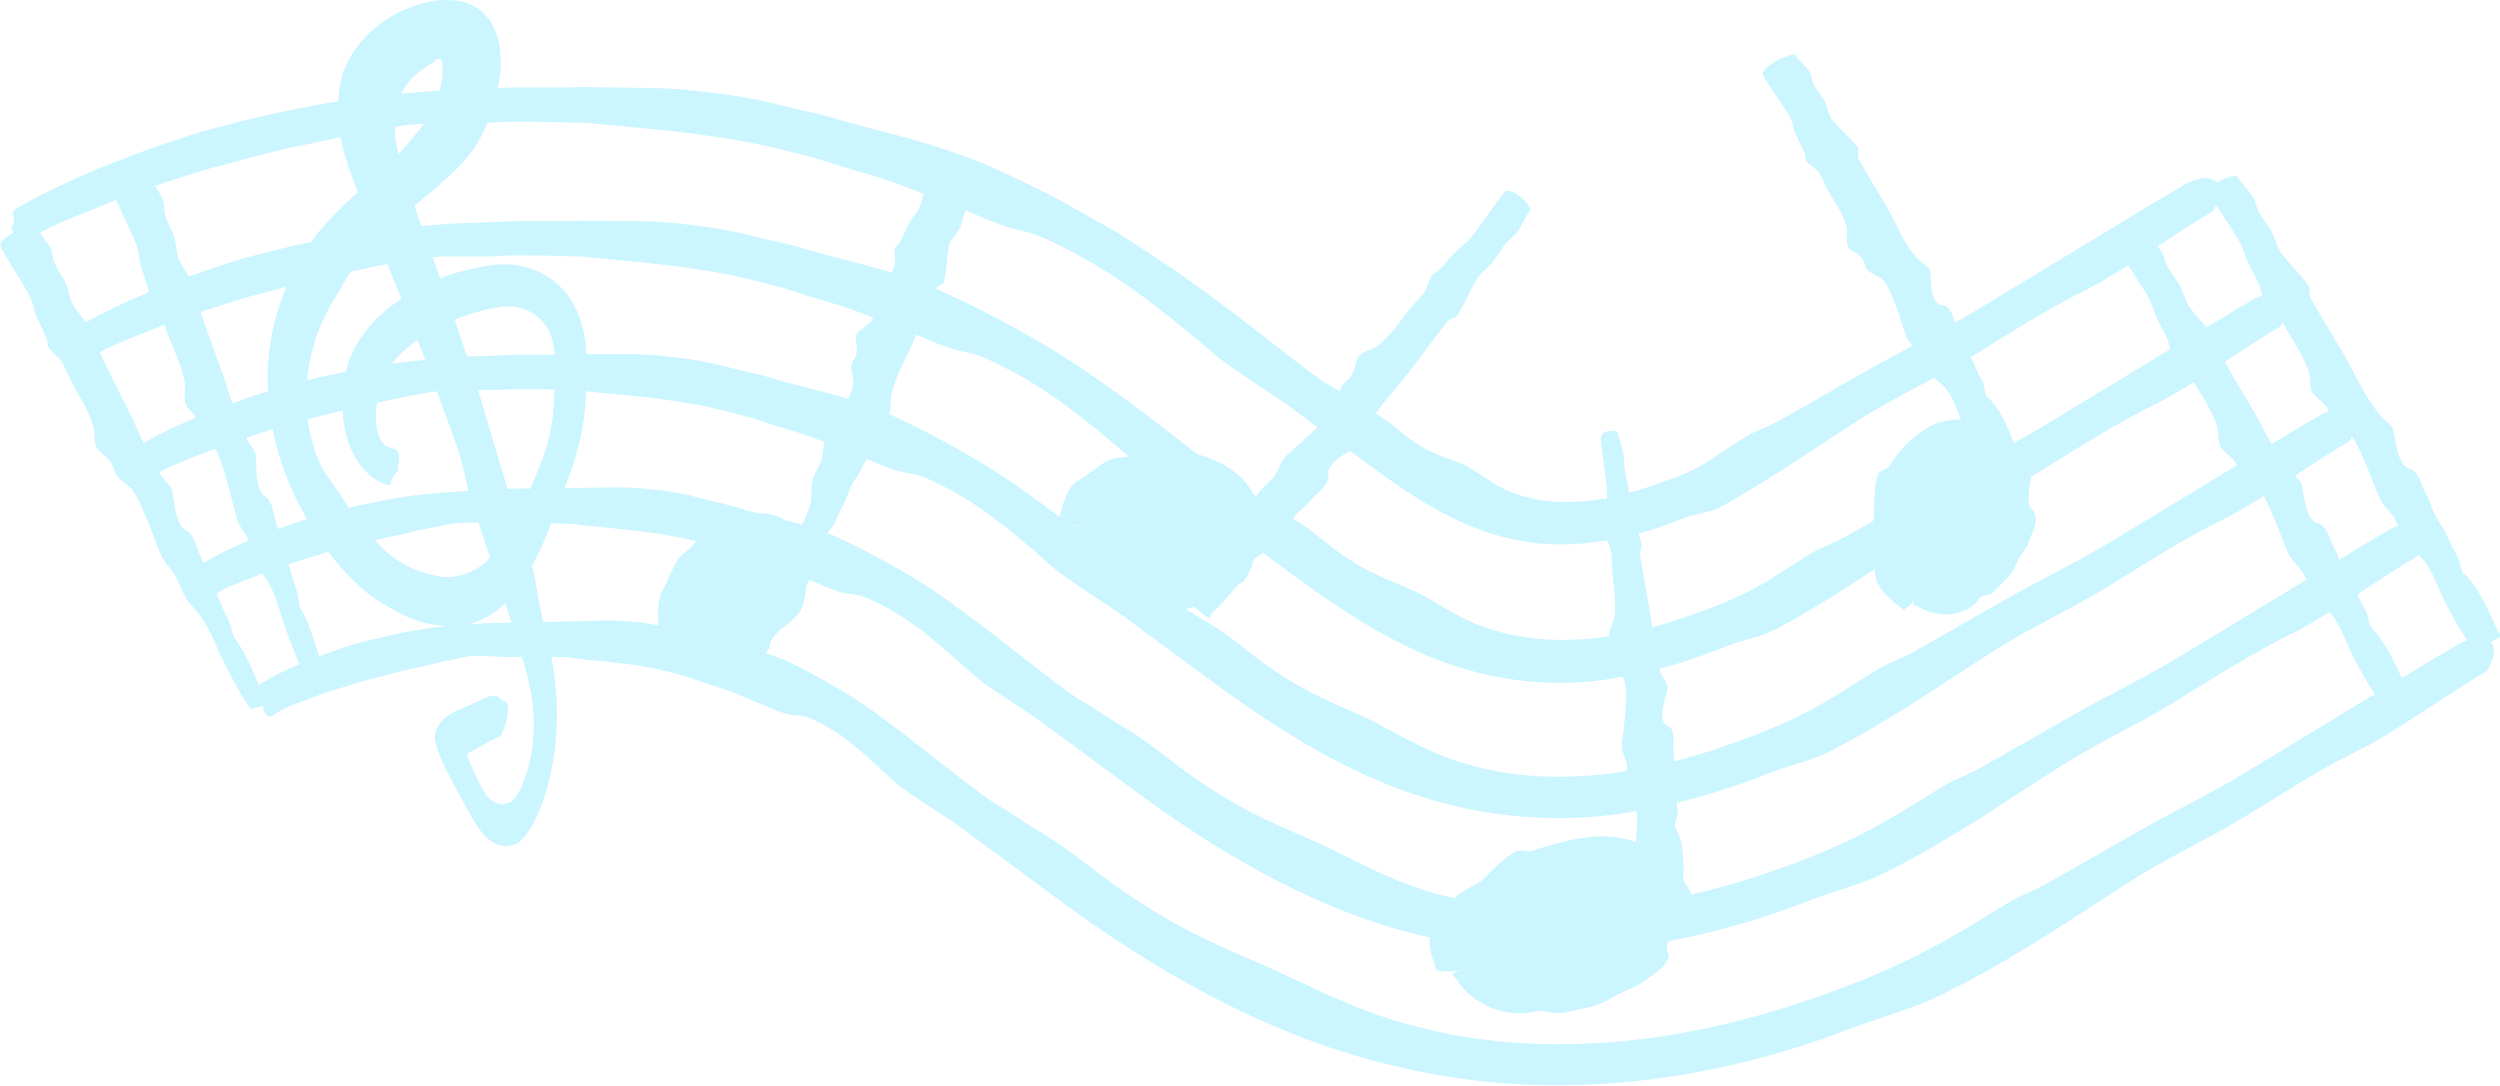
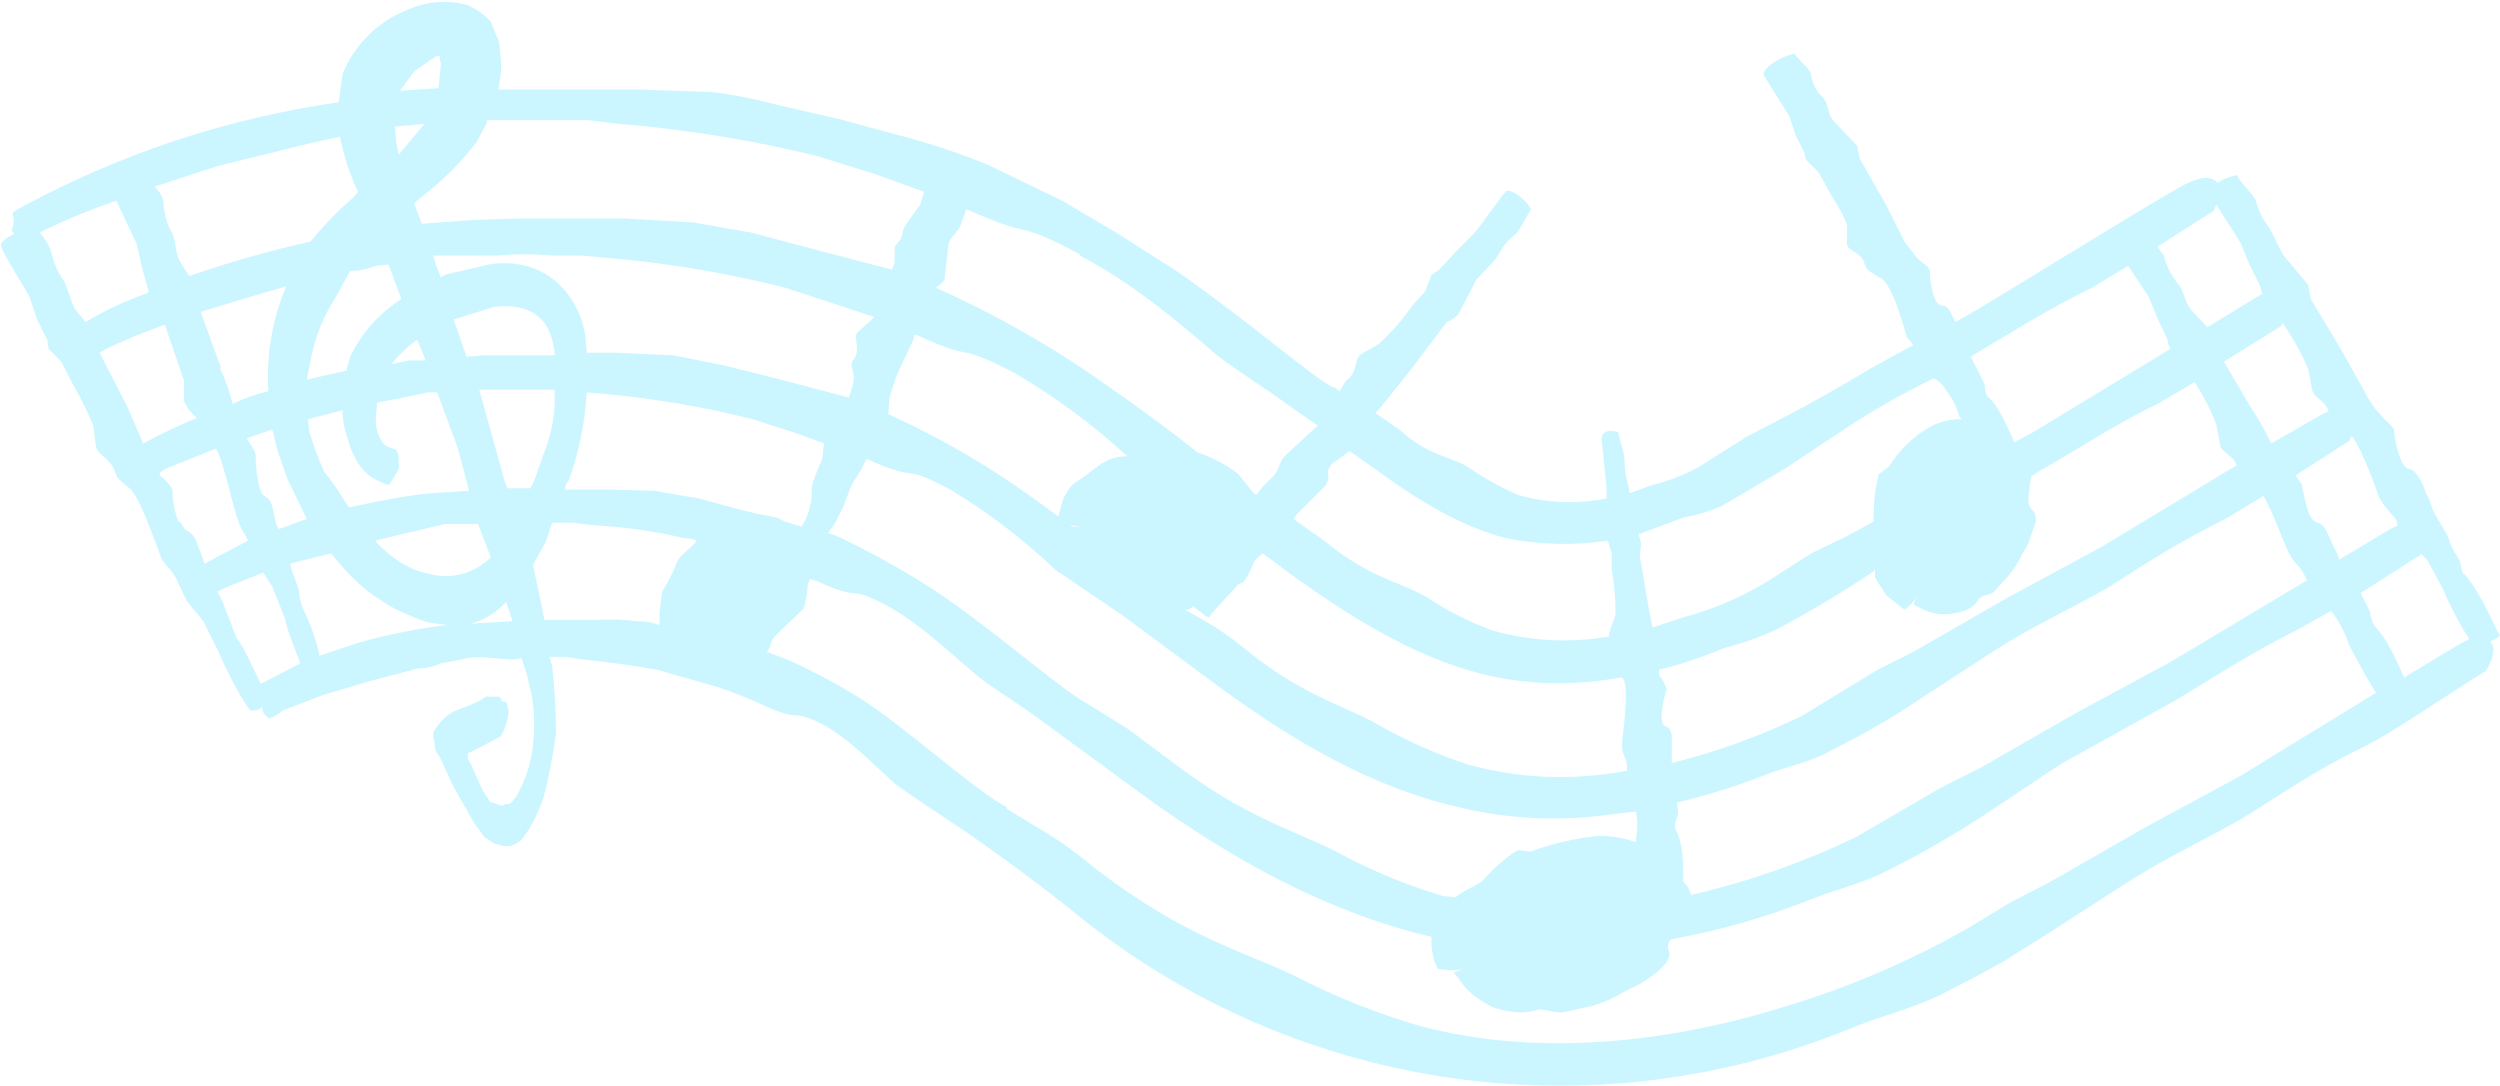
- <svg xmlns="http://www.w3.org/2000/svg" id="Layer_2" viewBox="0 0 195.62 84.93">
-   <defs>
-     <style>.cls-1{fill:#ccf6ff;}</style>
-   </defs>
-   <g id="Layer_1_copy">
-     <path class="cls-1" d="M192.81,44.94c-.33-.32-.25-.93-.48-1.33-.31-.54-.61-1.09-.85-1.67-.26-.63-.7-1.13-.99-1.75-.36-.74-.29-.9-.69-1.62-.23-.42-.35-.91-.6-1.31-.61-.99-.76-.19-1.32-1.21-.4-.73-.42-1.65-.63-2.46-.08-.3-.77-.82-1-1.09-.44-.52-.8-1.08-1.15-1.66-.67-1.12-1.21-2.31-1.88-3.43-.82-1.35-1.64-2.71-2.41-4.09-.17-.3-.02-.79-.22-1.05-.62-.82-1.36-1.56-2.01-2.37-.48-.6-.56-1.42-.99-2.05-.5-.74-.92-1.2-1.14-2.11-.13-.53-1.15-1.43-1.44-2-.62.07-1.15.29-1.54.55-.42-.5-1.41-.47-2.48.13-1.9,1.06-15.34,9.29-17.26,10.4-.25.15-.49.27-.74.41-.11-.3-.2-.61-.36-.87-.53-.85-.79-.08-1.26-.96-.34-.63-.24-1.49-.35-2.22-.04-.27-.72-.67-.93-.89-.4-.43-.73-.9-1.02-1.4-.57-.96-1-2-1.58-2.96-.7-1.16-1.41-2.32-2.06-3.51-.14-.26.08-.73-.1-.95-.56-.69-1.26-1.28-1.86-1.95-.44-.49-.42-1.25-.8-1.79-.44-.62-.84-1-.95-1.82-.07-.48-1.05-1.19-1.29-1.68-1.46.31-2.64,1.25-2.48,1.64.16.38,1.86,2.82,2.06,3.19.26.48.31,1.04.53,1.53.22.48.49.94.69,1.44.08.18,0,.46.12.6.27.31.68.51.93.83.26.34.39.76.59,1.14.53,1,1.29,1.95,1.6,3.07.13.45-.01,1,.07,1.47.1.59,1.16.58,1.4,1.61.14.6.57.56,1.06.95h.04c.89.22,1.87,4.12,2.17,4.73.15.31.31.47.47.62-1.11.58-2.22,1.17-3.33,1.8-2.43,1.37-4.93,2.86-7.21,4.1-.85.47-1.77.75-2.51,1.21l-2.28,1.46c-.42.31-.97.67-1.52.96-1.18.63-2.44,1.05-3.69,1.47-.54.19-1.11.35-1.67.51-.01-.19-.03-.39-.07-.57-.17-.75-.34-1.27-.31-2.08,0-.47-.42-1.52-.49-2.08-.72-.3-1.35.02-1.34.47.01.42.44,3.43.48,3.86.02.27.01.54,0,.81-2.38.44-4.84.47-7.07-.31-1.34-.43-2.39-1.26-3.54-1.98-1.39-.89-3.22-.86-5.57-2.95-.47-.41-1.23-.96-1.9-1.38.11-.15.21-.3.32-.45.77-1.02,1.66-1.95,2.42-2.98.93-1.24,1.85-2.49,2.82-3.7.21-.26.7-.32.86-.6.52-.87.93-1.81,1.42-2.69.37-.65,1.07-1.04,1.49-1.67.49-.72.76-1.27,1.49-1.82.42-.32.89-1.56,1.3-2.03-.49-1.05-1.75-1.75-2.06-1.37-.33.34-2.26,3.13-2.57,3.5-.4.48-.92.8-1.34,1.25-.41.45-.79.92-1.22,1.35-.16.16-.45.22-.55.41-.23.4-.33.89-.57,1.28-.26.41-.64.74-.96,1.11-.84.99-1.56,2.17-2.57,3.01-.4.35-1,.46-1.45.76-.56.37-.23,1.41-1.18,2.13-.33.25-.4.5-.46.79-.14-.09-.27-.18-.43-.28l-.15-.07c-1.48-.68-5.95-4.66-12.11-8.97-1.57-1.04-3.14-2.11-4.67-3.07-1.57-.89-3.07-1.74-4.42-2.51-2.75-1.45-5-2.43-6.03-2.91-4.84-1.87-6.13-1.99-11.08-3.37-1.68-.53-3.41-.85-5.12-1.28-1.71-.43-3.43-.73-5.16-.92-1.94-.25-3.87-.39-5.81-.38-1.93-.02-3.85-.09-5.8-.03-1.37,0-2.65,0-3.88,0-.42.02-.82.03-1.23.05.09-.46.15-.92.2-1.39l.03-.78c-.03-.31-.06-.71-.09-1.06-.04-.36-.17-.7-.26-1.06-.11-.34-.3-.65-.48-.96-.45-.55-.96-1.12-1.73-1.36-1.43-.54-3.33-.24-4.82.4-2.39,1.04-4.19,2.81-4.96,5-.25.79-.35,1.53-.39,2.25-2.82.45-6.64,1.22-10.57,2.35-5.36,1.62-10.87,3.88-14.26,5.84-1.3.73-.09.34-.75,1.8.1.05.15.15.18.28-.7.36-1.12.81-1.02,1.08.17.45,2.04,3.38,2.25,3.81.28.57.35,1.2.6,1.77.25.57.54,1.11.77,1.68.09.21.02.51.15.68.29.37.72.66.99,1.05.28.41.43.9.66,1.34.6,1.18,1.4,2.34,1.8,3.61.16.51.09,1.08.22,1.6.16.64,1.14.84,1.48,1.99.2.67.58.71,1.07,1.22l.04.02c.8.41,2.2,4.75,2.57,5.45.41.81.73.9,1.15,1.71.29.55.48,1.16.82,1.68.39.58.94,1.06,1.31,1.66.52.84.78,1.5,1.18,2.39.39.87,1.65,3.35,2.45,4.46.15.21.15-.03.74-.08.05-.05.14-.08.23-.12.13.35.19.85.62.87.17.01.62-.39.97-.56.88-.43,2-.75,3.11-1.22,1.18-.36,2.41-.78,3.68-1.13,1.3-.28,2.54-.72,3.8-.92.62-.13,1.22-.28,1.78-.43.58-.12,1.13-.23,1.65-.34,1.28-.35,2.74,0,4.09-.06.2-.02.41-.01.62-.02l.36,1.26c.14.53.26,1.08.36,1.62.28,1.63.26,3.31.02,4.67-.24,1.34-.68,2.59-1.14,3.3-.14.21-.27.37-.41.47l-.1.07-.13.03-.25.07c-.17.08-.28.06-.45.02-.16-.05-.33-.11-.49-.19-.16-.09-.32-.21-.44-.34-.08-.08-.25-.33-.4-.6-.31-.54-.65-1.29-1.06-2.2-.05-.17-.05-.17-.11-.28-.09-.11-.04-.21.01-.28l.05-.07s0-.02.05-.04l.2-.11c.27-.15.53-.29.79-.43.52-.31,1.01-.55,1.47-.77.31-.62.53-1.22.59-1.97.02-.34-.06-.69-.15-.72-.09-.07-.19,0-.27-.05-.17-.12-.26-.33-.48-.36-.2-.06-.48-.05-.78.07-.29.15-1.06.5-2.08.94-.69.27-1.63.79-1.92,1.77-.04.13-.07.27-.07.46,0,.19.06.33.1.5.08.33.19.68.35,1.04.32.73.7,1.47,1.07,2.17l.45.83.39.71c.26.47.53.97.81,1.4.14.22.27.42.42.62.16.23.31.38.45.51.28.26.53.41.77.52.24.1.45.15.67.19.22.04.4-.04.56-.08.16-.05.3-.08.42-.14.12-.07.22-.16.29-.22.71-.69,1.3-1.83,1.79-3.27.49-1.44.86-3.25.98-5.11.12-1.84.01-3.63-.26-5.3-.04-.25-.09-.47-.13-.7l1.24.03,1.36.17c1.97.2,3.88.37,5.81.77,1.15.29,1.8.47,2.44.66.62.24,1.25.47,2.37.79,1.31.4,2.5,1.05,3.76,1.5,2.93,1.32,1.72-.05,4.54,1.51,2.07,1.16,3.36,2.58,5.57,4.55.37.32,1.27.93,2.2,1.53.95.62,2.01,1.31,2.63,1.75,2.9,2.13,5.81,4.28,8.72,6.43,7.96,5.74,16.72,10.49,26.26,12.53,11.55,2.63,23.72,1.12,34.8-3.15,2.4-.9,4.96-1.57,7.2-2.69.89-.45,1.7-.86,2.63-1.37,1.02-.56,1.57-.86,2.19-1.23,1.25-.73,2.43-1.45,3.57-2.17,2.07-1.34,4.14-2.67,6.22-4.02,2.91-1.87,6.04-3.27,9-5.08,3.44-2.11,5.79-3.67,9.45-5.48,2.14-1.06,6.96-4.47,9.49-5.91.68-1.14.68-1.88.31-2.27.29-.16.7-.32.8-.53.04-.09-.18-.2-.24-.33-.6-1.3-1.51-3.41-2.57-4.45ZM186.23,39.06c.42.81.79.85,1.23,1.65.07.13.13.28.19.42-.2.08-.42.17-.63.29-.55.3-2.07,1.21-3.98,2.37-.1-.28-.17-.52-.41-.95-.23-.42-.35-.91-.6-1.31-.61-.99-.76-.19-1.32-1.21-.4-.73-.42-1.65-.63-2.46-.04-.17-.28-.4-.51-.63,1.58-1.03,3.14-2.05,4.26-2.69.09-.15.13-.27.2-.41.84,1.22,1.9,4.35,2.21,4.94ZM61.38,40.68c-.19-.13-.39-.24-.59-.31-.51-.16-1.02-.21-1.53-.22-.37-.1-.77-.2-1.21-.33-1.1-.37-2.25-.57-3.38-.88-1.12-.31-2.27-.52-3.43-.62-1.29-.15-2.58-.23-3.88-.17-1.06.02-2.12.01-3.18.04.09-.25.18-.49.28-.73.46-1.26.84-2.5,1.08-3.75.2-1.07.29-2.1.33-3.1l1.2.13c2.81.26,5.54.53,8.3,1.09,1.66.39,2.59.63,3.51.89.91.31,1.82.62,3.46,1.09.74.22,1.46.5,2.18.78-.18.57-.04.89-.3,1.54-.2.5-.53.95-.65,1.47-.13.59-.01,1.25-.16,1.83-.16.64-.39,1.1-.67,1.63-.47-.14-.92-.26-1.37-.37ZM34.02,45.04c-.68-.2-1.32-.28-2.5-.94-.68-.39-1.35-.95-1.98-1.6-.07-.07-.13-.15-.19-.22.42-.1.83-.22,1.25-.29.76-.16,1.49-.33,2.18-.51.71-.14,1.38-.27,2.01-.39.84-.21,1.74-.21,2.65-.18.32.92.61,1.82.92,2.73-.56.58-1.17,1-1.86,1.23-1.12.39-1.8.31-2.47.16ZM21.75,41.39c-.03-.12-.07-.26-.13-.43-.15-.45-.2-.94-.36-1.39-.41-1.09-.63-.37-1-1.47-.27-.79-.17-1.67-.24-2.5-.03-.31-.57-.97-.74-1.27-.01-.02-.02-.05-.03-.08.69-.23,1.38-.44,2.09-.66.1.53.21,1.06.37,1.56.12.41.22.83.36,1.22.15.39.29.77.43,1.14.48,1.23,1.01,2.23,1.52,3.1-.76.25-1.52.51-2.26.78ZM17.26,28.77c-.53-1.45-1.07-2.89-1.56-4.35,1.41-.47,2.84-.94,4.3-1.35.81-.2,1.61-.42,2.41-.63-.62,1.48-1.09,3.09-1.3,4.74-.18,1.1-.2,2.27-.13,3.42-.95.3-1.89.62-2.81.96-.3-.93-.57-1.87-.91-2.79ZM71.79,26.23c5.09,2.25,2.74.35,7.69,2.99,3.33,1.81,6.14,4.19,8.82,6.5-.56.09-1.16.06-1.72.37-.85.51-1.32,1-2.33,1.57-.3.18-.65.71-.9,1.32-.21.53-.34,1.05-.44,1.47-.74-.56-1.49-1.11-2.25-1.65-4.33-3.22-9.25-5.55-11.1-6.41.17-.22.1-.97.15-1.26.1-.58.28-1.13.49-1.66.41-1.04.98-2.01,1.39-3.05.03-.07.06-.15.09-.22.04.01.07.03.11.04ZM126.91,52.96l.03.02c.68.55,0,4.67-.04,5.33,0,.79.38.92.41,1.71,0,.1-.01.21-.02.32-4.2.67-8.52.64-12.49-.55-2.51-.68-4.57-1.87-6.8-3.06-2.73-1.5-5.8-2.15-10.35-5.78-2.12-1.72-3.12-2.21-4.87-3.3.07-.01.13,0,.2-.02.18-.06.31-.12.41-.18.03.03.05.05.08.08.32.18.81.77,1.14.81.11.01.11-.25.21-.34.6-.61,1.42-1.44,2.09-2.3.1-.05.2-.08.3-.14.37-.22.79-1.32.92-1.8.21-.18.49-.31.71-.49.91.67,1.81,1.33,2.71,2,4.33,3.15,8.99,6.12,14.27,7.41,3.18.77,6.51.97,9.76.51.44-.06.88-.15,1.32-.23ZM146.68,44.53c.03.21.06.42.09.67.04.34.38.88.82,1.37.47.48,1.01.88,1.36,1.15.62-.35.95-.92,1.17-1.43,0,0,0,0,0,0,0,0,.02,0,.02.01-.18.34-.45.75-.42,1.02.02.12.29.09.42.17.69.44,1.75.7,2.66.55.92-.13,1.68-.6,2.04-1.17.22-.35.84-.23,1.14-.53.38-.39.78-.79,1.16-1.19.43-.44.6-1.04.9-1.56.36-.64.56-.66.8-1.41.13-.44.4-.84.45-1.34.08-1.2-.58-.68-.56-1.83-.01-.53.13-1.1.2-1.72.2-.12.41-.23.61-.35,3.44-2.11,5.79-3.67,9.45-5.48.67-.33,1.62-.91,2.67-1.57.61,1.07,1.35,2.12,1.76,3.28.18.51.12,1.09.26,1.61.15.58.93.79,1.37,1.62-4.41,2.67-9.51,5.78-10.63,6.43-2.48,1.45-4.92,2.62-7.4,4.02l-7.35,4.19c-.92.51-1.95.85-2.81,1.38-.93.58-1.84,1.15-2.76,1.73-.98.61-1.96,1.18-3,1.71-2.2,1.11-4.51,1.97-6.83,2.75-1.08.37-2.19.68-3.32.97.03-.25.06-.48,0-.89-.05-.41.05-.86-.03-1.26-.2-.98-.71-.29-.84-1.29-.09-.73.29-1.55.41-2.31.04-.28-.43-.88-.54-1.16-.04-.11-.07-.22-.11-.33,1.76-.47,3.49-1.05,5.17-1.74,1.31-.52,2.78-.74,4-1.39,1.85-.98,3.81-2.17,5.72-3.39.64-.42,1.29-.84,1.93-1.25ZM84.59,41.16s0,.02,0,.03c-.24-.02-.51-.05-.74-.04-.04-.03-.08-.06-.11-.08.3.07.59.09.86.1,0,0,0,0,0,0ZM68.18,25.1c-.27.38-.79.63-1.1.99-.38.45.32,1.27-.31,2.12-.36.5-.06.8-.04,1.42l.02.04c.13.28-.07.87-.39,1.54-1.75-.54-3.06-.8-5.68-1.53-1.29-.43-2.64-.67-3.96-1.01-1.32-.35-2.66-.59-4-.72-1.51-.19-3.01-.28-4.52-.24-.77,0-1.54,0-2.31,0-.02-.42-.06-.86-.14-1.3-.22-1.35-.74-2.81-1.89-3.96-.55-.55-1.36-1.12-2.38-1.45-1-.37-2.19-.39-3.31-.21-1.1.18-2.23.43-3.34.84-.13.05-.25.12-.38.17-.12-.35-.25-.7-.37-1.05-.08-.21-.15-.42-.22-.64,1.63-.11,3.34.02,4.96-.06,1.5-.13,3-.05,4.5-.03l2.24.06,2.22.22c3.23.29,6.36.61,9.55,1.25,1.91.44,2.98.72,4.05,1.01,1.06.35,2.11.69,4,1.24,1,.3,1.98.67,2.95,1.06-.05.08-.09.17-.14.25ZM24.03,29.75c.05-.53.12-1.06.23-1.57.38-1.8,1.06-3.49,2-4.94.27-.42.66-1.17,1.14-1.97.67-.15,1.35-.29,1.98-.43.33-.06.61-.11.93-.17.37.91.74,1.82,1.1,2.72-1.03.65-2.02,1.49-2.85,2.59-.43.56-.82,1.18-1.11,1.9-.17.33-.25.77-.36,1.14,0,.02,0,.03,0,.05-.97.2-1.99.42-3.05.69ZM32.67,26.61c.2.52.4,1.03.6,1.55-.39.04-.78.08-1.19.12-.39.04-.88.1-1.41.17.54-.68,1.22-1.3,1.99-1.83ZM36.55,27.91c-.32-.97-.64-1.93-.97-2.9,1.06-.43,2.15-.74,3.17-.93,1.73-.37,3.12.26,3.92,1.35.45.58.66,1.43.72,2.32-.95,0-1.86,0-2.72,0-.95.04-1.87.08-2.79.11-.44,0-.88.02-1.32.04ZM32.19,10.93c-.3.36-.63.73-1.01,1.13-.07-.3-.14-.6-.2-.9-.08-.42-.08-.82-.09-1.22.74-.15,1.5-.22,2.28-.26,0,0,0,.01-.01.02-.32.44-.65.82-.97,1.22ZM26.9,39.13c-.21-.35-.38-.61-.54-.83-.32-.41-.46-.68-.65-.92-.17-.25-.4-.47-.62-1-.11-.26-.24-.58-.41-.99-.15-.42-.27-.95-.45-1.6-.07-.33-.11-.66-.15-.99.92-.24,1.83-.46,2.73-.68.03.71.13,1.44.36,2.2.2.75.62,1.52,1.07,2.14.49.61,1.02,1.02,1.51,1.28.74.34.79.21.84.04.03-.21.11-.49.6-1.01-.11-.21.02-.51.03-.81,0-.3.01-.58-.22-.77-.14-.1-.76-.15-1-.49-.32-.38-.55-.98-.58-1.82-.02-.42.01-.89.08-1.36.53-.12,1.08-.24,1.58-.35.83-.16,1.62-.3,2.37-.44.24-.06.49-.07.74-.1.53,1.44,1.07,2.89,1.57,4.33.38,1.1.62,2.3.9,3.44-.98.06-1.98.14-3.09.24-1.34.11-3.67.48-6.26,1.09-.15-.22-.29-.41-.41-.59ZM40.91,38.21c-.4.02-.78.03-1.18.05-.06-.19-.12-.37-.18-.56-.71-2.37-1.43-4.79-2.14-7.19.63.01,1.25.03,1.86,0,1.3-.12,2.61-.04,3.91-.02h.19c-.01.37-.03.73-.04,1.07-.06,1.44-.33,2.77-.79,4.08-.22.64-.5,1.32-.78,1.99-.09.21-.18.39-.27.6-.19,0-.39,0-.58,0ZM65.27,41.02c.2-.49.42-.99.69-1.45.3-.5.4-1.07.67-1.59.32-.62.49-.65.77-1.29.12-.27.29-.52.44-.77,0,0,.02,0,.03.01,4.37,1.94,2.4.21,6.64,2.49,3.06,1.68,5.47,3.87,8.11,6.16.97.82,4,2.71,5.28,3.63,2.56,1.88,5.13,3.78,7.7,5.67,5.54,4.01,11.54,7.63,18.25,9.19,4.05.95,8.26,1.2,12.39.68.6-.08,1.2-.19,1.8-.29.14.76.05,1.37-.03,2.18,0,.07-.01.16-.02.24-.99-.34-2-.48-2.94-.44-1.87.12-3.56.61-5.2,1.15-.35.11-.91-.16-1.24.03-.98.58-1.78,1.38-2.56,2.17-.56.59-1.57.76-2.15,1.41-.02.03-.04.05-.06.08-.31-.08-.63-.13-.94-.21-3.08-.77-5.65-2.1-8.42-3.47-3.4-1.74-7.13-2.66-12.8-7.05-1.73-1.34-2.45-1.86-3.44-2.47-.93-.58-1.87-1.12-3.2-2.02l-.15-.08c-1.59-.8-6.1-4.68-9.99-7.45-3.8-2.88-8.26-4.97-9.58-5.59-.22-.08-.4-.15-.6-.22.16-.24.43-.45.53-.7ZM132.36,69.98c-.18-.41-.45-.84-.62-1.07,0-.01-.02-.02-.02-.03.04-1.27.06-3.05-.6-4.05-.22-.34.22-.88.16-1.27-.04-.25-.07-.49-.09-.74,2.41-.59,4.78-1.34,7.09-2.26,1.67-.65,3.5-1.03,5.06-1.84,2.53-1.32,4.57-2.56,6.61-3.86,1.98-1.28,3.96-2.57,5.94-3.85,2.91-1.87,6.05-3.27,9-5.08,3.44-2.11,5.79-3.67,9.45-5.48.7-.34,1.69-.95,2.79-1.64.79,1.41,1.66,3.99,1.93,4.52.42.81.79.85,1.23,1.65.07.12.12.25.18.38-4.42,2.68-9.57,5.82-10.7,6.48-2.48,1.45-4.92,2.62-7.4,4.02l-7.42,4.23c-.95.53-2.04.91-2.96,1.46-1.01.62-2.01,1.24-3.01,1.86-1.26.76-2.47,1.43-3.74,2.07-2.72,1.34-5.56,2.38-8.42,3.3-1.44.47-2.94.86-4.45,1.21ZM180.6,28.9c.18.51.12,1.09.26,1.61.15.58.95.79,1.38,1.65-.18.07-.37.15-.56.25-.54.3-2.04,1.2-3.93,2.34-.58-1.02-1.09-2.08-1.7-3.09-.67-1.11-1.33-2.23-1.97-3.35,1.63-1.06,3.26-2.13,4.4-2.79.06-.11.09-.19.14-.29.02.04.03.07.05.11.63,1.16,1.47,2.29,1.91,3.55ZM173.15,16.54c.11-.19.17-.34.25-.5.65,1.02,1.7,2.6,1.86,2.91.3.55.43,1.17.7,1.73.27.56.58,1.09.84,1.65.1.21.05.5.19.67.03.03.06.06.09.09-.24.08-.49.19-.74.33-.52.29-1.91,1.12-3.68,2.19-.42-.48-.84-.95-1.24-1.45-.48-.6-.56-1.42-.99-2.05-.5-.74-.92-1.2-1.14-2.11-.05-.2-.24-.46-.46-.73,1.6-1.05,3.19-2.08,4.32-2.73ZM163.66,22.45c.71-.35,1.74-.98,2.86-1.69.63.98,1.42,2.18,1.56,2.44.3.55.43,1.17.7,1.73.27.56.58,1.09.84,1.65.1.21.05.5.19.67.01.02.03.03.04.05-4.44,2.69-9.64,5.86-10.78,6.53-.49.29-.97.53-1.46.8,0,0,0,0,0,0,0,0-.02-.01-.03-.02-.47-1.14-1.13-2.76-2.06-3.52-.31-.26-.15-.84-.35-1.18-.26-.46-.52-.94-.7-1.45-.07-.19-.17-.34-.27-.51,0,0,0,0,.01,0,3.44-2.11,5.79-3.67,9.45-5.48ZM131.77,40.54c.95-.38,2.06-.42,2.95-.91,1.16-.64,3.04-1.77,4.84-2.93,1.89-1.23,3.77-2.46,5.66-3.69,1.98-1.27,4.06-2.33,6.11-3.44.35.31.75.59,1.02.96.5.68.68,1.28,1,2.07.02.06.06.15.1.23-.93-.02-1.79.18-2.49.56-1.38.77-2.37,1.89-3.17,3.12-.18.25-.71.29-.83.6-.31.98-.33,2.06-.33,3.08,0,.2-.03.39-.08.59-.72.41-1.45.83-2.16,1.22-.89.49-1.86.8-2.66,1.29-.84.53-1.68,1.06-2.52,1.59-.7.46-1.47.93-2.25,1.33-1.69.87-3.47,1.52-5.25,2.13-.79.27-1.61.52-2.44.74-.06-.51-.12-1.03-.22-1.53-.25-1.36-.5-2.72-.71-4.09-.04-.3.19-.67.11-.95l-.25-.75c1.22-.33,2.41-.74,3.57-1.22ZM117.83,42.07c2.61.67,5.31.66,7.95.21.1.31.23.62.29.94.08.43.05.88.08,1.32.07,1.17.32,2.37.2,3.56-.05.48-.34.94-.44,1.42-.02.09.01.18.03.26-3.11.47-6.3.42-9.21-.52-1.93-.56-3.48-1.59-5.17-2.55-2.06-1.2-4.5-1.52-7.95-4.38-.87-.71-1.68-1.29-2.44-1.75.09-.12.17-.25.28-.36.55-.59.73-.58,1.24-1.21.3-.36.71-.64.98-1.02.67-.92-.15-.79.57-1.67.36-.44.88-.74,1.39-1.04.63.46,1.25.92,1.88,1.38,3.13,2.29,6.49,4.48,10.33,5.41ZM84.45,20.01c4.05,2.2,7.57,5.15,10.64,7.77,1.21,1,4.45,3.05,5.74,3.98.75.55,1.51,1.11,2.27,1.67-1.01.98-2.19,1.95-2.48,2.26-.6.66-.46,1.05-1.04,1.73-.4.47-.93.83-1.25,1.35,0,.02-.01.03-.02.05-.09-.06-.16-.11-.25-.16-.31-.6-.71-1.11-1.16-1.5-.97-.8-2.06-1.29-3.21-1.62-2.01-1.57-4.52-3.54-7.28-5.48-5.31-3.88-11.32-6.64-13.2-7.49.18-.2.6-.3.66-.55.2-.87.21-1.81.36-2.71.1-.66.78-1.07.97-1.7.13-.43.2-.79.36-1.14.05.02.11.04.16.06,5.81,2.57,3.08.48,8.74,3.48ZM43.42,9.56l2.53.06,2.51.24c3.65.32,7.19.69,10.8,1.41,2.17.49,3.38.8,4.59,1.12,1.2.38,2.4.76,4.54,1.38,1.32.4,2.61.89,3.89,1.4-.14.48-.25.88-.31,1.01-.21.5-.65.88-.89,1.37s-.42.98-.67,1.44c-.1.17-.39.28-.41.47-.05.41.09.87,0,1.27-.04.22-.13.42-.23.61-1.99-.63-3.49-.94-6.48-1.77-1.49-.48-3.03-.76-4.54-1.14-1.51-.39-3.05-.66-4.58-.82-1.73-.22-3.44-.34-5.16-.31-1.72,0-3.43-.06-5.15,0-1.22,0-2.36,0-3.45,0-1.09.04-2.14.09-3.19.13-1.38.02-2.77.12-4.24.25-.19-.53-.37-1.05-.56-1.58.56-.45,1.12-.9,1.7-1.41.72-.62,1.45-1.27,2.14-2.04.32-.34.73-.86,1.03-1.35.3-.49.54-.97.76-1.46.03-.08.06-.16.09-.24.07,0,.13,0,.2,0,1.69-.13,3.39-.06,5.08-.04ZM32.59,5.8c.43-.34.85-.68,1.33-.93.19-.08.05-.05.09-.08,0-.02.01-.04.03-.07.03-.05.1-.11.18-.13.08-.02.17,0,.24.07.03.03.06.07.09.12l.04.09s.02.2.03.3c.05.56-.03,1.24-.21,1.92-.98.06-1.98.14-3.02.24.29-.58.68-1.09,1.2-1.53ZM17.04,13.02c2.46-.63,4.9-1.36,7.25-1.78.81-.17,1.58-.34,2.36-.51.07.36.15.73.24,1.08.32,1.16.71,2.21,1.12,3.22-.12.11-.22.2-.35.32-.78.68-1.73,1.63-2.67,2.73-.22.27-.44.55-.66.85-1.71.36-3.57.81-5.46,1.34-1.37.42-2.75.88-4.09,1.37-.23-.38-.47-.75-.68-1.14-.38-.67-.25-1.51-.56-2.21-.36-.81-.71-1.34-.71-2.29,0-.36-.37-.92-.69-1.45,1.6-.54,3.24-1.08,4.91-1.55ZM5.04,21.94c-.45-.77-.86-1.25-.97-2.2-.04-.4-.57-.98-.96-1.5.22-.13.44-.25.64-.35,1.57-.76,3.41-1.46,5.35-2.24.45,1.06,1.43,3.1,1.56,3.46.21.6.21,1.24.4,1.84.18.59.41,1.17.57,1.77.01.05,0,.1,0,.15-1.87.78-3.55,1.58-4.9,2.34-.3-.38-.61-.76-.89-1.15-.45-.62-.43-1.48-.81-2.13ZM9.94,31.89c-.72-1.41-1.43-2.82-2.1-4.26,0-.02,0-.04-.01-.06.18-.1.35-.2.51-.28,1.33-.65,2.9-1.23,4.54-1.88.06.19.11.39.18.57.45,1.24,1.11,2.48,1.37,3.8.1.53-.03,1.1.04,1.64.06.46.51.74.86,1.25-1.57.67-2.99,1.35-4.1,2.01-.43-.93-.82-1.88-1.28-2.79ZM14.01,40.83c-.36-.76-.37-1.65-.54-2.47-.06-.31-.68-.89-.88-1.17-.05-.07-.08-.15-.13-.22.16-.1.32-.19.46-.26,1.13-.55,2.49-1.03,3.89-1.59.71.94,1.49,4.85,1.76,5.53.28.79.57.97.87,1.65-1.37.58-2.59,1.17-3.54,1.75-.05-.15-.12-.31-.22-.54-.2-.43-.31-.92-.53-1.34-.53-1.04-.66-.28-1.15-1.33ZM20.45,53.48c-.07.05-.13.08-.17.12-.53-1.23-1.19-2.71-1.88-3.61-.28-.36-.26-.91-.46-1.33-.28-.56-.55-1.12-.77-1.71-.07-.18-.16-.34-.24-.5.19-.13.4-.26.57-.34.88-.43,1.95-.81,3.04-1.23.25.37.51.73.69,1.13.42.89.6,1.58.9,2.52.2.65.76,2.18,1.3,3.44-1.17.5-2.21,1.01-2.99,1.52ZM27.87,50.36c-.98.3-1.96.64-2.9.99-.37-1.25-.84-2.71-1.41-3.65-.24-.39-.15-.93-.3-1.37-.21-.59-.41-1.18-.56-1.78-.03-.13-.09-.26-.13-.39,1.02-.33,2.05-.66,3.12-.97.03.05.09.13.12.17,1.57,1.96,2.69,2.94,3.75,3.63,1.06.63,2.17,1.39,3.82,1.79.49.1.98.18,1.47.22-1.51.13-4.21.61-6.98,1.36ZM36.7,48.85s.02,0,.02,0c.96-.3,1.94-.77,2.82-1.65.01.03.02.06.03.09.15.48.29.95.44,1.43-.28.01-.56.02-.83.03-.81-.01-1.63.04-2.48.1ZM49.77,48.68c-1.08-.12-2.15-.17-3.24-.1-1.08.04-2.14.02-3.22.09-.28,0-.53,0-.8,0-.08-.37-.16-.74-.24-1.11-.24-1.1-.36-2.27-.64-3.3.32-.58.62-1.18.89-1.79.22-.51.41-1.01.61-1.52l1.6.04,1.65.19c2.39.23,4.71.45,7.06.93.38.09.71.17,1.01.25-.03.04-.07.09-.1.13-.42.58-1.05.78-1.44,1.49-.45.84-.64,1.47-1.17,2.43-.15.3-.25.93-.26,1.57,0,.33.02.66.04.96-.57-.12-1.15-.21-1.74-.26ZM175.1,60.82c-2.48,1.45-4.92,2.62-7.4,4.02l-7.49,4.27c-.99.55-2.13.96-3.11,1.55-1.09.67-2.17,1.33-3.25,1.99-1.55.91-2.97,1.68-4.49,2.43-3.24,1.57-6.61,2.8-10.01,3.86-9,2.81-19.25,3.82-28.31,1.43-3.66-.87-6.73-2.32-10.05-3.88-4.07-1.99-8.47-3.16-15.24-8.32-2.13-1.62-2.76-2.09-3.84-2.76-.97-.61-1.94-1.18-3.3-2.1l-.15-.08c-1.63-.84-6.14-4.69-9.28-6.94-3.01-2.35-6.67-4.1-7.74-4.63-.59-.23-1.08-.4-1.52-.54.52-.62.1-.75.77-1.47.51-.58,1.25-.94,1.93-1.82.26-.34.44-1.47.47-1.95,0-.01,0-.02,0-.03.08-.15.16-.3.24-.47.21.08.41.18.62.25,3.65,1.63,2.06.08,5.59,2,2.56,1.42,4.41,3.23,6.84,5.36.84.73,3.77,2.54,5.05,3.46,2.73,2.01,5.47,4.03,8.21,6.05,6.74,4.87,14.12,9.06,22.24,10.86-.02.23-.02.47,0,.73.1.69.37,1.38.53,1.83,1.01.24,1.88.04,2.56-.19,0,0,0,0,0,0,0,0,.01.01.02.02-.5.13-1.15.26-1.34.47-.08.1.26.28.34.42.43.8,1.47,1.72,2.73,2.22,1.24.52,2.61.52,3.52.27.55-.16,1.26.24,1.88.14.82-.12,1.59-.31,2.4-.49.88-.22,1.54-.68,2.29-1.06.92-.48,1.18-.43,1.99-1.06.46-.36,1.07-.68,1.44-1.16.81-1.13-.23-.87.36-1.87,3.71-.68,7.36-1.75,10.89-3.13,2.04-.77,4.23-1.3,6.13-2.27,1.4-.7,3.14-1.67,4.15-2.27,1.16-.68,2.26-1.36,3.34-2.04,2.03-1.31,4.05-2.62,6.08-3.93,2.91-1.87,6.04-3.27,9-5.08,3.44-2.11,5.79-3.67,9.45-5.48.66-.33,1.59-.89,2.62-1.54.09.1.19.18.27.29.57.81.81,1.48,1.22,2.39.32.72,1.24,2.54,2.07,3.74-4.43,2.69-9.62,5.85-10.76,6.51ZM187.93,53.05c-.59-1.28-1.38-2.96-2.3-3.86-.33-.32-.25-.93-.48-1.33-.25-.44-.48-.89-.69-1.35,1.73-1.13,3.48-2.29,4.7-2.98.03-.05.04-.09.07-.14.18.17.36.35.51.55.57.81.81,1.48,1.22,2.39.32.73,1.26,2.59,2.1,3.78-.22.08-.46.18-.7.31-.59.33-2.3,1.35-4.43,2.64Z" />
-   </g>
+ <svg xmlns="http://www.w3.org/2000/svg" viewBox="0 0 195.6 84.9">
+   <path d="M192.8 45c-.3-.4-.2-1-.5-1.4q-.5-.7-.8-1.7l-1-1.7c-.4-.8-.3-1-.7-1.6q-.2-.8-.6-1.3c-.6-1-.8-.2-1.3-1.2q-.5-1.2-.6-2.5c-.1-.3-.8-.8-1-1.1q-.7-.7-1.2-1.7l-1.9-3.4-2.4-4-.2-1.1-2-2.4-1-2q-.8-1-1.1-2.2c-.2-.5-1.2-1.4-1.5-2q-.9.2-1.5.6-.7-.8-2.5.1c-2 1-15.3 9.3-17.3 10.4l-.7.4-.4-.8c-.5-.9-.8-.1-1.2-1q-.4-1-.4-2.2c0-.3-.7-.7-1-1l-1-1.3-1.5-3-2-3.5-.2-1-1.8-1.9c-.5-.5-.4-1.2-.8-1.8q-.8-.7-1-1.8c0-.5-1-1.2-1.3-1.7-1.4.3-2.6 1.3-2.4 1.7l2 3.2.5 1.5.7 1.4q0 .4.2.6l.9.9.6 1.1c.5 1 1.3 2 1.6 3v1.5c.1.6 1.2.6 1.4 1.6.2.6.6.6 1.1 1 1 .2 2 4.1 2.2 4.7l.5.6-3.3 1.8q-3.8 2.3-7.3 4.1l-2.5 1.3-2.2 1.4-1.6 1q-1.7.9-3.7 1.4l-1.6.6-.1-.6q-.3-1-.3-2c0-.6-.4-1.6-.5-2.2q-1.2-.3-1.3.5l.4 3.9v.8q-3.6.7-7-.3-2-.9-3.6-2c-1.4-1-3.2-.9-5.5-3l-2-1.4.4-.4 2.4-3 2.8-3.7q.5-.2.9-.6l1.4-2.7 1.5-1.6c.5-.8.7-1.3 1.5-1.9.4-.3.9-1.5 1.3-2-.5-1-1.8-1.7-2-1.4-.4.4-2.3 3.2-2.7 3.5l-1.3 1.3-1.2 1.3-.6.4-.5 1.3-1 1.1q-1.1 1.6-2.6 3l-1.4.8c-.6.4-.2 1.4-1.2 2.1l-.5.8-.4-.3h-.1c-1.5-.7-6-4.7-12.1-9l-4.7-3-4.4-2.6-6-2.9c-4.9-1.9-6.2-2-11.1-3.4l-5.2-1.2q-2.6-.7-5.1-1L49.9 7H39l.2-1.4v-.8l-.1-1q0-.6-.3-1.1l-.4-1Q37.7.9 36.6.4a7 7 0 0 0-4.8.4 9 9 0 0 0-5 5L26.5 8a74 74 0 0 0-24.8 8.2c-1.4.7-.2.4-.8 1.8l.2.3q-1.2.6-1 1c.1.5 2 3.5 2.2 3.9l.6 1.8.8 1.6.1.7 1 1 .7 1.4q1 1.7 1.8 3.6l.2 1.6c.1.7 1.1.9 1.5 2 .2.7.5.7 1 1.2.9.5 2.3 4.8 2.6 5.5s.8.9 1.2 1.7l.8 1.7 1.3 1.6 1.2 2.4c.4 1 1.6 3.4 2.4 4.5q.1.2.8 0l.2-.2q0 .6.6.9.4-.1 1-.6l3.1-1.2 3.7-1.1 3.8-1q.9 0 1.8-.4l1.6-.3c1.3-.4 2.8 0 4.1 0l.6-.1.4 1.2.4 1.7a14 14 0 0 1 0 4.6 10 10 0 0 1-1.2 3.3l-.4.5-.2.1h-.3q-.1.2-.4.1l-.5-.2q-.3 0-.4-.3l-.4-.6-1-2.2-.2-.3V59l.1-.1.2-.1.8-.4 1.5-.8q.5-.9.6-2l-.2-.7h-.3q-.1-.4-.4-.4H38q-.4.4-2.1 1-1.2.4-2 1.8v.4l.1.5q0 .6.4 1l1 2.2.5.9.4.7.8 1.4.8 1.1.8.5.7.2h.5l.5-.2.3-.2q1-1.1 1.8-3.3.6-2.2 1-5.1 0-2.7-.3-5.3l-.2-.7h1.3l1.3.2q3 .3 5.8.8l4.9 1.4q2 .7 3.7 1.5c3 1.3 1.7 0 4.6 1.5 2 1.2 3.3 2.6 5.5 4.6l2.2 1.5 2.7 1.8q4.4 3 8.7 6.4a60 60 0 0 0 61 9.4c2.4-1 5-1.6 7.2-2.7l2.7-1.4 2.2-1.2 3.5-2.2 6.2-4c3-1.9 6-3.3 9-5 3.5-2.2 5.8-3.8 9.5-5.6 2.1-1 7-4.4 9.5-5.9q1-1.7.3-2.3.6-.2.8-.5l-.2-.3c-.6-1.3-1.6-3.4-2.6-4.5Zm-6.6-6c.5.9.8 1 1.3 1.7l.1.4-.6.3-4 2.4q0-.3-.4-1l-.6-1.3c-.6-1-.7-.2-1.3-1.2q-.4-1.1-.6-2.4l-.5-.7 4.2-2.7.2-.4c.9 1.2 2 4.4 2.2 5ZM61.4 40.8l-.6-.3-1.5-.3-1.3-.3-3.3-.9-3.5-.6-3.8-.1h-3.2q0-.4.3-.7a24 24 0 0 0 1.4-6.9l1.2.1a77 77 0 0 1 11.8 2l3.4 1.1 2.2.8c-.2.6 0 .9-.3 1.5l-.6 1.5c-.2.6 0 1.3-.2 1.8q-.2 1-.7 1.7zM34 45c-.7-.2-1.3-.2-2.5-.9q-1-.6-2-1.6l-.1-.2 1.2-.3 4.2-1h2.6l1 2.6A5 5 0 0 1 34 45m-12.2-3.6-.2-.4-.3-1.4c-.4-1.1-.7-.4-1-1.5q-.3-1.2-.3-2.5c0-.3-.5-1-.7-1.3l2-.7.4 1.6.4 1.2.4 1.1 1.5 3.1zm-4.5-12.6-1.6-4.4 4.3-1.3 2.4-.7a18 18 0 0 0-1.4 8.2q-1.6.4-2.8 1-.4-1.6-1-2.8m54.5-2.6c5 2.3 2.7.4 7.7 3a51 51 0 0 1 8.8 6.5q-1 0-1.7.4c-.9.5-1.3 1-2.3 1.6q-.5.3-1 1.3l-.4 1.4-2.2-1.6a66 66 0 0 0-11.1-6.4l.1-1.3.5-1.6 1.4-3v-.3zM126.9 53c.7.5 0 4.7 0 5.3 0 .8.4 1 .4 1.7v.3q-6.4 1.2-12.5-.5-3.6-1.2-6.8-3c-2.7-1.6-5.8-2.2-10.3-5.8-2.2-1.8-3.2-2.3-5-3.3h.3l.4-.3v.1c.4.2.9.8 1.2.8l.2-.3 2.1-2.3.3-.1c.4-.3.8-1.4 1-1.8l.6-.5 2.7 2c4.4 3.1 9 6 14.3 7.4q4.8 1.2 9.8.5zm19.8-8.5v.7l.9 1.4 1.4 1.1q.8-.5 1.1-1.4l-.4 1 .4.2a4 4 0 0 0 2.7.5q1.5-.2 2-1.1c.3-.4.9-.3 1.2-.6l1.1-1.2q.6-.7 1-1.5c.3-.7.5-.7.7-1.4l.5-1.4c0-1.2-.6-.6-.6-1.8l.2-1.7.6-.4c3.5-2 5.8-3.6 9.5-5.4l2.7-1.6q1 1.5 1.7 3.3l.3 1.6c.1.6 1 .8 1.3 1.6l-10.6 6.4-7.4 4-7.3 4.2-2.8 1.4L141 56a52 52 0 0 1-10.2 3.7v-2.2c-.2-1-.7-.3-.8-1.3q0-1 .4-2.3-.2-.6-.6-1.1v-.4q2.5-.6 5.1-1.7 2-.5 4-1.4a84 84 0 0 0 7.7-4.6Zm-62.1-3.3h-.7l-.2-.1zM68.2 25l-1.1 1c-.4.4.3 1.3-.3 2.1-.4.5 0 .8 0 1.4q0 .6-.4 1.6l-5.7-1.5-4-1-4-.8-4.5-.2h-2.3l-.1-1.3a7 7 0 0 0-2-4 6 6 0 0 0-2.3-1.4q-1.6-.5-3.3-.2l-3.4.8-.3.2-.4-1-.2-.7h5q2.2-.2 4.4 0h2.3l2.2.2a88 88 0 0 1 13.6 2.3l7 2.3zM24 29.7l.3-1.5q.5-2.7 2-5l1.1-2q1 0 2-.4l1-.1 1 2.7a11 11 0 0 0-4 4.5l-.3 1.1zm8.7-3 .6 1.5H32l-1.4.3q.8-1 2-1.9Zm3.8 1.2-1-2.9 3.2-1q2.8-.3 4 1.4.6 1 .7 2.4h-5.5zm-4.3-17-1 1.2-.2-1-.1-1.2 2.3-.2zm-5.3 28.2-.5-.8-.7-1q-.3-.2-.6-1l-.4-1-.5-1.5-.1-1 2.7-.7q0 1.1.4 2.2.3 1.2 1 2.2.7.9 1.6 1.2c.7.4.7.2.8 0l.6-1V36q0-.5-.2-.8c-.1-.1-.8-.2-1-.5a3 3 0 0 1-.6-1.8l.1-1.4 1.6-.3 2.4-.5h.7l1.6 4.3.9 3.4-3.1.2q-2.2.2-6.3 1.1zm14-.9h-1.2l-.2-.5-2-7.2h5.9v1q-.1 2.2-.9 4.1l-.7 2-.3.6zM65.3 41l.7-1.4.6-1.6.8-1.3.4-.8c4.4 2 2.5.2 6.7 2.5q4.3 2.6 8.1 6.2l5.3 3.6 7.7 5.7c5.5 4 11.5 7.6 18.3 9.2q6 1.5 12.3.6l1.8-.2q.2 1 0 2.1v.3a8 8 0 0 0-3-.5q-2.7.3-5.2 1.2c-.3.1-.9-.2-1.2 0a13 13 0 0 0-2.5 2.2c-.6.6-1.6.8-2.2 1.4l-1-.1q-4.4-1.3-8.4-3.5c-3.4-1.7-7.2-2.7-12.8-7L88.2 57 85 55c-1.6-.8-6.1-4.7-10-7.5-3.8-2.8-8.3-5-9.6-5.6l-.6-.2zm67 29q-.2-.7-.6-1v-.1c0-1.3 0-3-.6-4-.2-.4.2-1 .2-1.3l-.1-.8q3.7-.9 7-2.2c1.8-.7 3.6-1 5.1-1.9q3.8-1.9 6.6-3.8l6-3.9c2.9-1.9 6-3.3 9-5 3.4-2.2 5.8-3.7 9.4-5.5l2.8-1.7c.8 1.4 1.7 4 2 4.5.4.8.8.9 1.2 1.7l.2.4-10.7 6.4-7.4 4-7.5 4.3-3 1.5-6.7 3.9a62 62 0 0 1-12.8 4.5Zm48.3-41.1.3 1.6c.1.6 1 .8 1.3 1.7l-.5.2-4 2.3q-.7-1.5-1.7-3l-2-3.4 4.5-2.8.1-.3v.1q1.2 1.7 2 3.6m-7.4-12.4.2-.5 1.9 3 .7 1.7.8 1.6.2.7-.7.4-3.6 2.2-1.3-1.4c-.5-.6-.5-1.5-1-2q-.8-1-1.1-2.2l-.5-.7zm-9.5 6 2.8-1.7 1.6 2.4.7 1.7.8 1.7q0 .4.2.6v.1l-10.7 6.5-1.5.8c-.5-1.1-1.2-2.8-2-3.5-.4-.3-.2-.9-.4-1.2l-.7-1.4-.3-.6c3.4-2 5.8-3.6 9.5-5.4m-32 18q1.6-.3 3-.9l4.9-2.9 5.6-3.7q3-1.9 6.1-3.4.7.4 1 1 .7.9 1 2l.2.2a5 5 0 0 0-2.5.6 9 9 0 0 0-3.2 3.1l-.8.6q-.4 1.5-.4 3v.7l-2.2 1.2-2.7 1.3-2.5 1.6a25 25 0 0 1-7.5 3.4l-2.4.8-.3-1.5-.7-4.1.1-1-.2-.7zm-13.9 1.6q4 .8 8 .2l.3 1v1.2q.3 1.8.3 3.6l-.5 1.4v.3q-4.7.8-9.2-.5-2.7-1-5.1-2.6c-2.1-1.2-4.5-1.5-8-4.4l-2.4-1.7.3-.4 1.2-1.2 1-1c.6-1-.2-.8.5-1.7l1.4-1 2 1.4c3 2.2 6.4 4.4 10.2 5.4M84.5 20c4 2.1 7.5 5 10.6 7.7 1.2 1 4.4 3 5.7 4l2.3 1.6-2.5 2.3c-.6.6-.4 1-1 1.7q-.7.6-1.3 1.4l-.2-.1-1.2-1.5q-1.4-1.1-3.2-1.7-3-2.4-7.3-5.4a78 78 0 0 0-13.2-7.5q.4-.2.7-.6l.3-2.7c.1-.7.8-1 1-1.7l.4-1.1h.1c5.8 2.6 3.1.5 8.8 3.5m-41-10.5H46l2.5.3a99 99 0 0 1 15.4 2.5l4.5 1.4 3.9 1.4-.3 1-1 1.4c-.5.6-.3 1-.6 1.4l-.4.5v1.2l-.2.6-6.5-1.7-4.5-1.2-4.6-.8-5.2-.3h-8.6l-3.2.1-4.2.3-.6-1.6 1.7-1.4a23 23 0 0 0 3.2-3.4l.8-1.5v-.2h5.3m-11-3.8 1.4-1h.1l.2-.2h.3v.2l.1.4-.2 1.9-3 .2zM17 13l7.3-1.8 2.3-.5A19 19 0 0 0 28 15l-.3.4a27 27 0 0 0-3.4 3.5 86 86 0 0 0-9.5 2.7l-.7-1.1c-.4-.7-.3-1.5-.6-2.2q-.6-1-.7-2.3 0-.7-.7-1.4zM5 22q-.7-1-1-2.3-.2-.7-.9-1.5l.6-.3q2.5-1.2 5.4-2.2l1.6 3.4.4 1.8.5 1.8v.2q-2.8 1-4.9 2.3l-.9-1.1-.8-2.2Zm5 9.9-2.2-4.3.5-.3q2.1-1 4.6-1.9l.2.6 1.3 3.8v1.6q.3.7 1 1.3-2.4 1-4.2 2zm4 9q-.5-1.2-.5-2.5c0-.3-.7-1-1-1.2V37l.4-.3 4-1.6c.6 1 1.4 4.9 1.7 5.5.2.8.5 1 .8 1.7L16 44.1l-.2-.6-.5-1.3c-.6-1-.7-.3-1.2-1.4m6.5 12.6-.2.1c-.6-1.2-1.2-2.7-1.9-3.6l-.5-1.3-.7-1.8-.3-.5.6-.3 3-1.2.7 1.1 1 2.5c.1.7.7 2.2 1.2 3.5zm7.4-3.1-3 1a16 16 0 0 0-1.3-3.7q-.3-.7-.3-1.4l-.6-1.7-.1-.4 3.2-.8c1.6 2 2.7 2.9 3.8 3.6q1.4 1 3.8 1.8l1.5.2a45 45 0 0 0-7 1.4m8.8-1.5q1.6-.4 2.8-1.7l.5 1.5zm13-.2q-1.5-.2-3.2-.1h-4l-.2-1-.7-3.3 1-1.8.5-1.5h1.6l1.7.2q3.6.2 7 1 .6 0 1 .2c-.5.7-1.1.9-1.5 1.6q-.4 1.1-1.2 2.4l-.2 1.6v1q-.8-.3-1.7-.3m125.4 12.1-7.4 4-7.5 4.3-3.1 1.6-3.3 2a69 69 0 0 1-14.5 6.2c-9 2.8-19.2 3.9-28.3 1.5q-5.2-1.5-10-4c-4-1.9-8.5-3-15.3-8.2-2-1.6-2.7-2.1-3.8-2.8l-3.3-2-.1-.2c-1.7-.8-6.2-4.7-9.3-7-3-2.3-6.7-4-7.8-4.5L60 51c.5-.6.1-.7.8-1.4l2-1.9c.2-.3.4-1.4.4-2l.2-.4.6.2c3.7 1.7 2.1.1 5.6 2 2.6 1.5 4.4 3.3 6.9 5.4.8.7 3.7 2.5 5 3.5l8.2 6c6.8 4.9 14.2 9 22.3 10.9v.7q.1 1.1.5 1.8 1.5.3 2.6-.2l-1.4.5.4.4q.8 1.4 2.7 2.3 2 .7 3.5.2c.6-.1 1.3.3 2 .2l2.3-.5q1.3-.4 2.3-1c1-.6 1.2-.5 2-1.1q.8-.5 1.4-1.2c.8-1.1-.2-.9.4-1.9q5.6-1 10.9-3.1c2-.8 4.2-1.3 6.1-2.3a75 75 0 0 0 7.5-4.3l6-4 9-5c3.5-2.1 5.9-3.7 9.5-5.5l2.7-1.5.2.3q.8 1.1 1.2 2.4c.4.7 1.3 2.5 2.1 3.7zm12.8-7.7c-.6-1.3-1.3-3-2.3-4q-.3-.5-.4-1.2l-.7-1.4 4.7-3v-.1l.5.5 1.3 2.4c.3.8 1.2 2.6 2 3.8l-.6.3z" style="fill:#ccf6ff" />
</svg>
